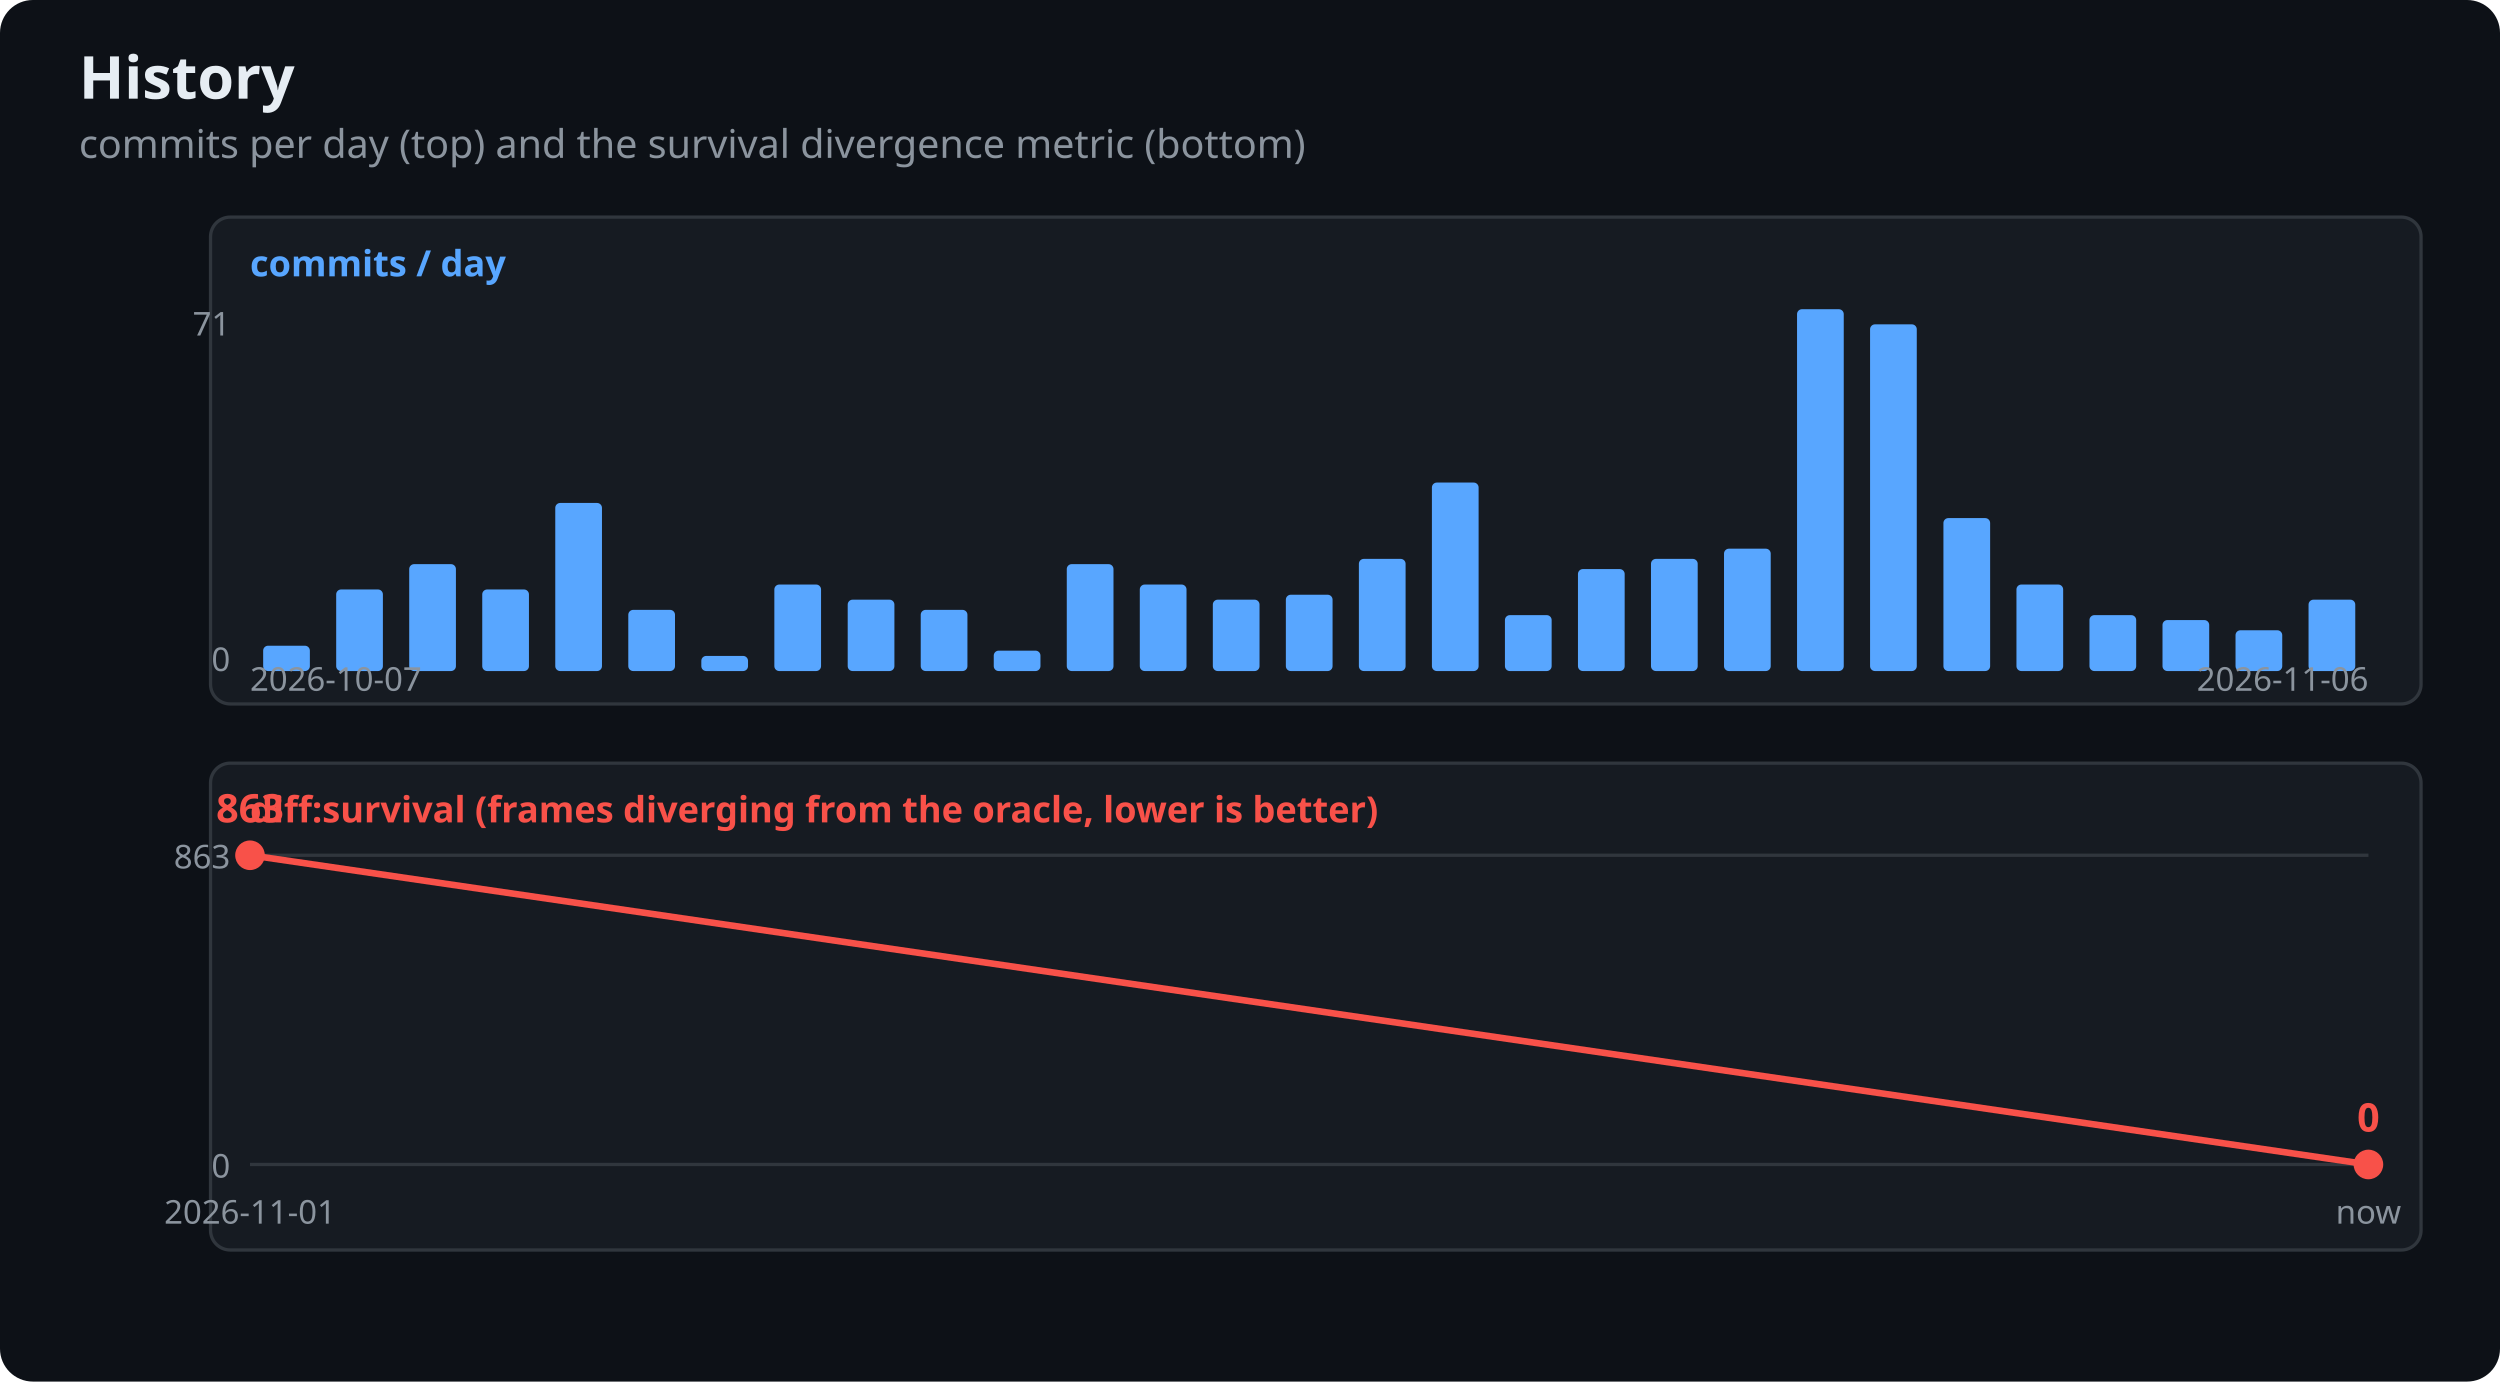
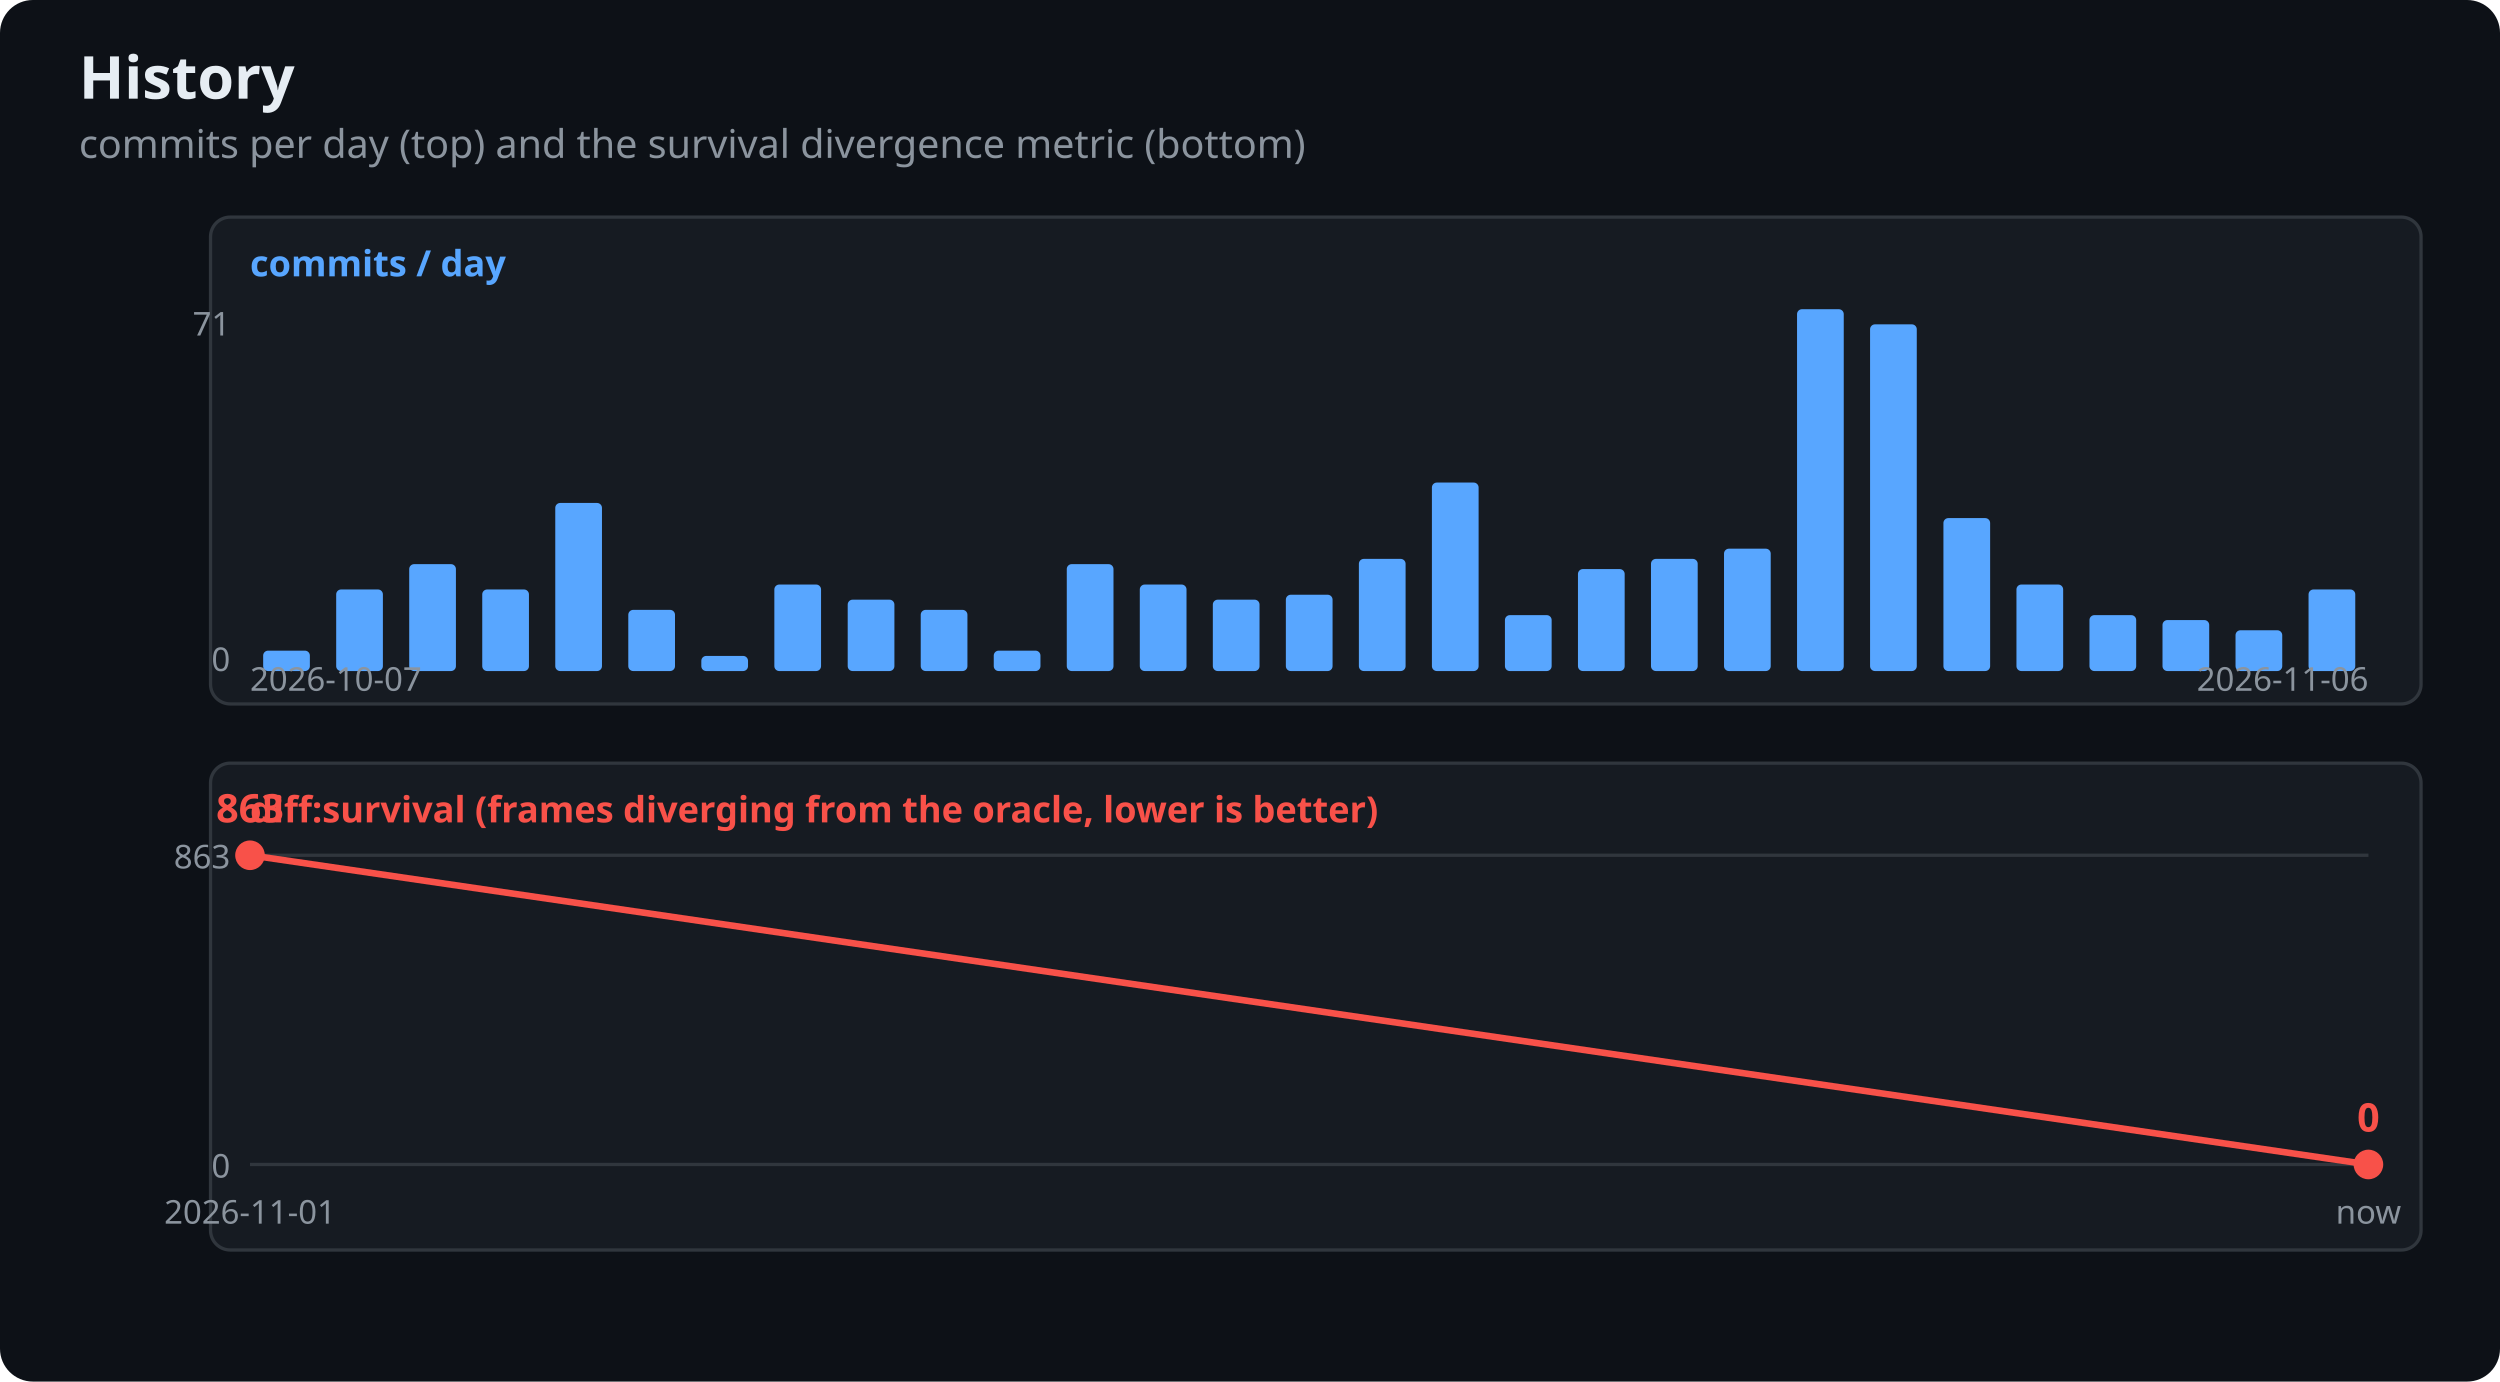
<svg xmlns="http://www.w3.org/2000/svg" width="760" height="420" viewBox="0 0 760 420" font-family="Segoe UI,Ubuntu,sans-serif">
  <rect width="760" height="420" rx="10" fill="#0d1117" />
  <text x="24" y="30" fill="#e6edf3" font-size="18" font-weight="600">History</text>
  <text x="24" y="48" fill="#8b949e" font-size="12">commits per day (top) and the survival divergence metric (bottom)</text>
  <rect x="64" y="66" width="672" height="148" fill="#161b22" stroke="#30363d" rx="6" />
  <text x="76" y="84" fill="#58a6ff" font-size="11" font-weight="600">commits / day</text>
-   <rect x="80.0" y="196.3" width="14.2" height="7.7" fill="#58a6ff" rx="1.5" />
+   <rect x="80.0" y="197.8" width="14.2" height="6.2" fill="#58a6ff" rx="1.5" />
  <rect x="102.2" y="179.2" width="14.2" height="24.8" fill="#58a6ff" rx="1.5" />
  <rect x="124.4" y="171.5" width="14.2" height="32.5" fill="#58a6ff" rx="1.5" />
  <rect x="146.6" y="179.2" width="14.2" height="24.8" fill="#58a6ff" rx="1.5" />
  <rect x="168.8" y="152.9" width="14.2" height="51.1" fill="#58a6ff" rx="1.5" />
  <rect x="191.0" y="185.4" width="14.2" height="18.6" fill="#58a6ff" rx="1.5" />
  <rect x="213.2" y="199.4" width="14.2" height="4.6" fill="#58a6ff" rx="1.5" />
  <rect x="235.4" y="177.7" width="14.2" height="26.3" fill="#58a6ff" rx="1.5" />
  <rect x="257.7" y="182.3" width="14.2" height="21.7" fill="#58a6ff" rx="1.5" />
  <rect x="279.9" y="185.4" width="14.2" height="18.6" fill="#58a6ff" rx="1.5" />
  <rect x="302.1" y="197.8" width="14.2" height="6.2" fill="#58a6ff" rx="1.5" />
  <rect x="324.3" y="171.5" width="14.2" height="32.5" fill="#58a6ff" rx="1.5" />
  <rect x="346.5" y="177.7" width="14.2" height="26.3" fill="#58a6ff" rx="1.5" />
  <rect x="368.7" y="182.3" width="14.2" height="21.7" fill="#58a6ff" rx="1.5" />
  <rect x="390.9" y="180.8" width="14.2" height="23.2" fill="#58a6ff" rx="1.5" />
  <rect x="413.1" y="169.9" width="14.2" height="34.1" fill="#58a6ff" rx="1.5" />
  <rect x="435.3" y="146.7" width="14.2" height="57.3" fill="#58a6ff" rx="1.5" />
  <rect x="457.5" y="187.0" width="14.2" height="17.0" fill="#58a6ff" rx="1.5" />
  <rect x="479.7" y="173.0" width="14.2" height="31.0" fill="#58a6ff" rx="1.5" />
  <rect x="501.9" y="169.9" width="14.2" height="34.1" fill="#58a6ff" rx="1.5" />
  <rect x="524.1" y="166.8" width="14.2" height="37.2" fill="#58a6ff" rx="1.5" />
  <rect x="546.3" y="94.0" width="14.2" height="110.0" fill="#58a6ff" rx="1.5" />
  <rect x="568.5" y="98.6" width="14.2" height="105.4" fill="#58a6ff" rx="1.5" />
  <rect x="590.8" y="157.5" width="14.2" height="46.5" fill="#58a6ff" rx="1.5" />
  <rect x="613.0" y="177.7" width="14.2" height="26.3" fill="#58a6ff" rx="1.5" />
  <rect x="635.2" y="187.0" width="14.2" height="17.0" fill="#58a6ff" rx="1.5" />
  <rect x="657.4" y="188.5" width="14.2" height="15.5" fill="#58a6ff" rx="1.5" />
  <rect x="679.6" y="191.6" width="14.2" height="12.4" fill="#58a6ff" rx="1.5" />
-   <rect x="701.8" y="182.3" width="14.2" height="21.7" fill="#58a6ff" rx="1.5" />
+   <rect x="701.8" y="179.2" width="14.2" height="24.8" fill="#58a6ff" rx="1.5" />
  <text x="70" y="102" fill="#8b949e" font-size="10" text-anchor="end">71</text>
  <text x="70" y="204" fill="#8b949e" font-size="10" text-anchor="end">0</text>
  <text x="76" y="210" fill="#8b949e" font-size="10">2026-10-07</text>
  <text x="720" y="210" fill="#8b949e" font-size="10" text-anchor="end">2026-11-06</text>
  <rect x="64" y="232" width="672" height="148" fill="#161b22" stroke="#30363d" rx="6" />
  <text x="76" y="250" fill="#f85149" font-size="11" font-weight="600">diff:survival (frames diverging from the oracle, lower is better)</text>
  <line x1="76" y1="354.0" x2="720" y2="354.0" stroke="#30363d" stroke-width="1" />
  <text x="70" y="358.0" fill="#8b949e" font-size="10" text-anchor="end">0</text>
  <line x1="76" y1="260.0" x2="720" y2="260.0" stroke="#30363d" stroke-width="1" />
  <text x="70" y="264.0" fill="#8b949e" font-size="10" text-anchor="end">863</text>
  <circle cx="76.0" cy="260.0" r="4.5" fill="#f85149" />
  <text x="76.0" y="250.0" fill="#f85149" font-size="12" font-weight="600" text-anchor="middle">863</text>
  <text x="76.0" y="372" fill="#8b949e" font-size="10" text-anchor="middle">2026-11-01</text>
  <circle cx="720.0" cy="354.0" r="4.5" fill="#f85149" />
  <text x="720.0" y="344.0" fill="#f85149" font-size="12" font-weight="600" text-anchor="middle">0</text>
  <text x="720.0" y="372" fill="#8b949e" font-size="10" text-anchor="middle">now</text>
  <polyline points="76.0,260.0 720.0,354.0" fill="none" stroke="#f85149" stroke-width="2" />
</svg>
